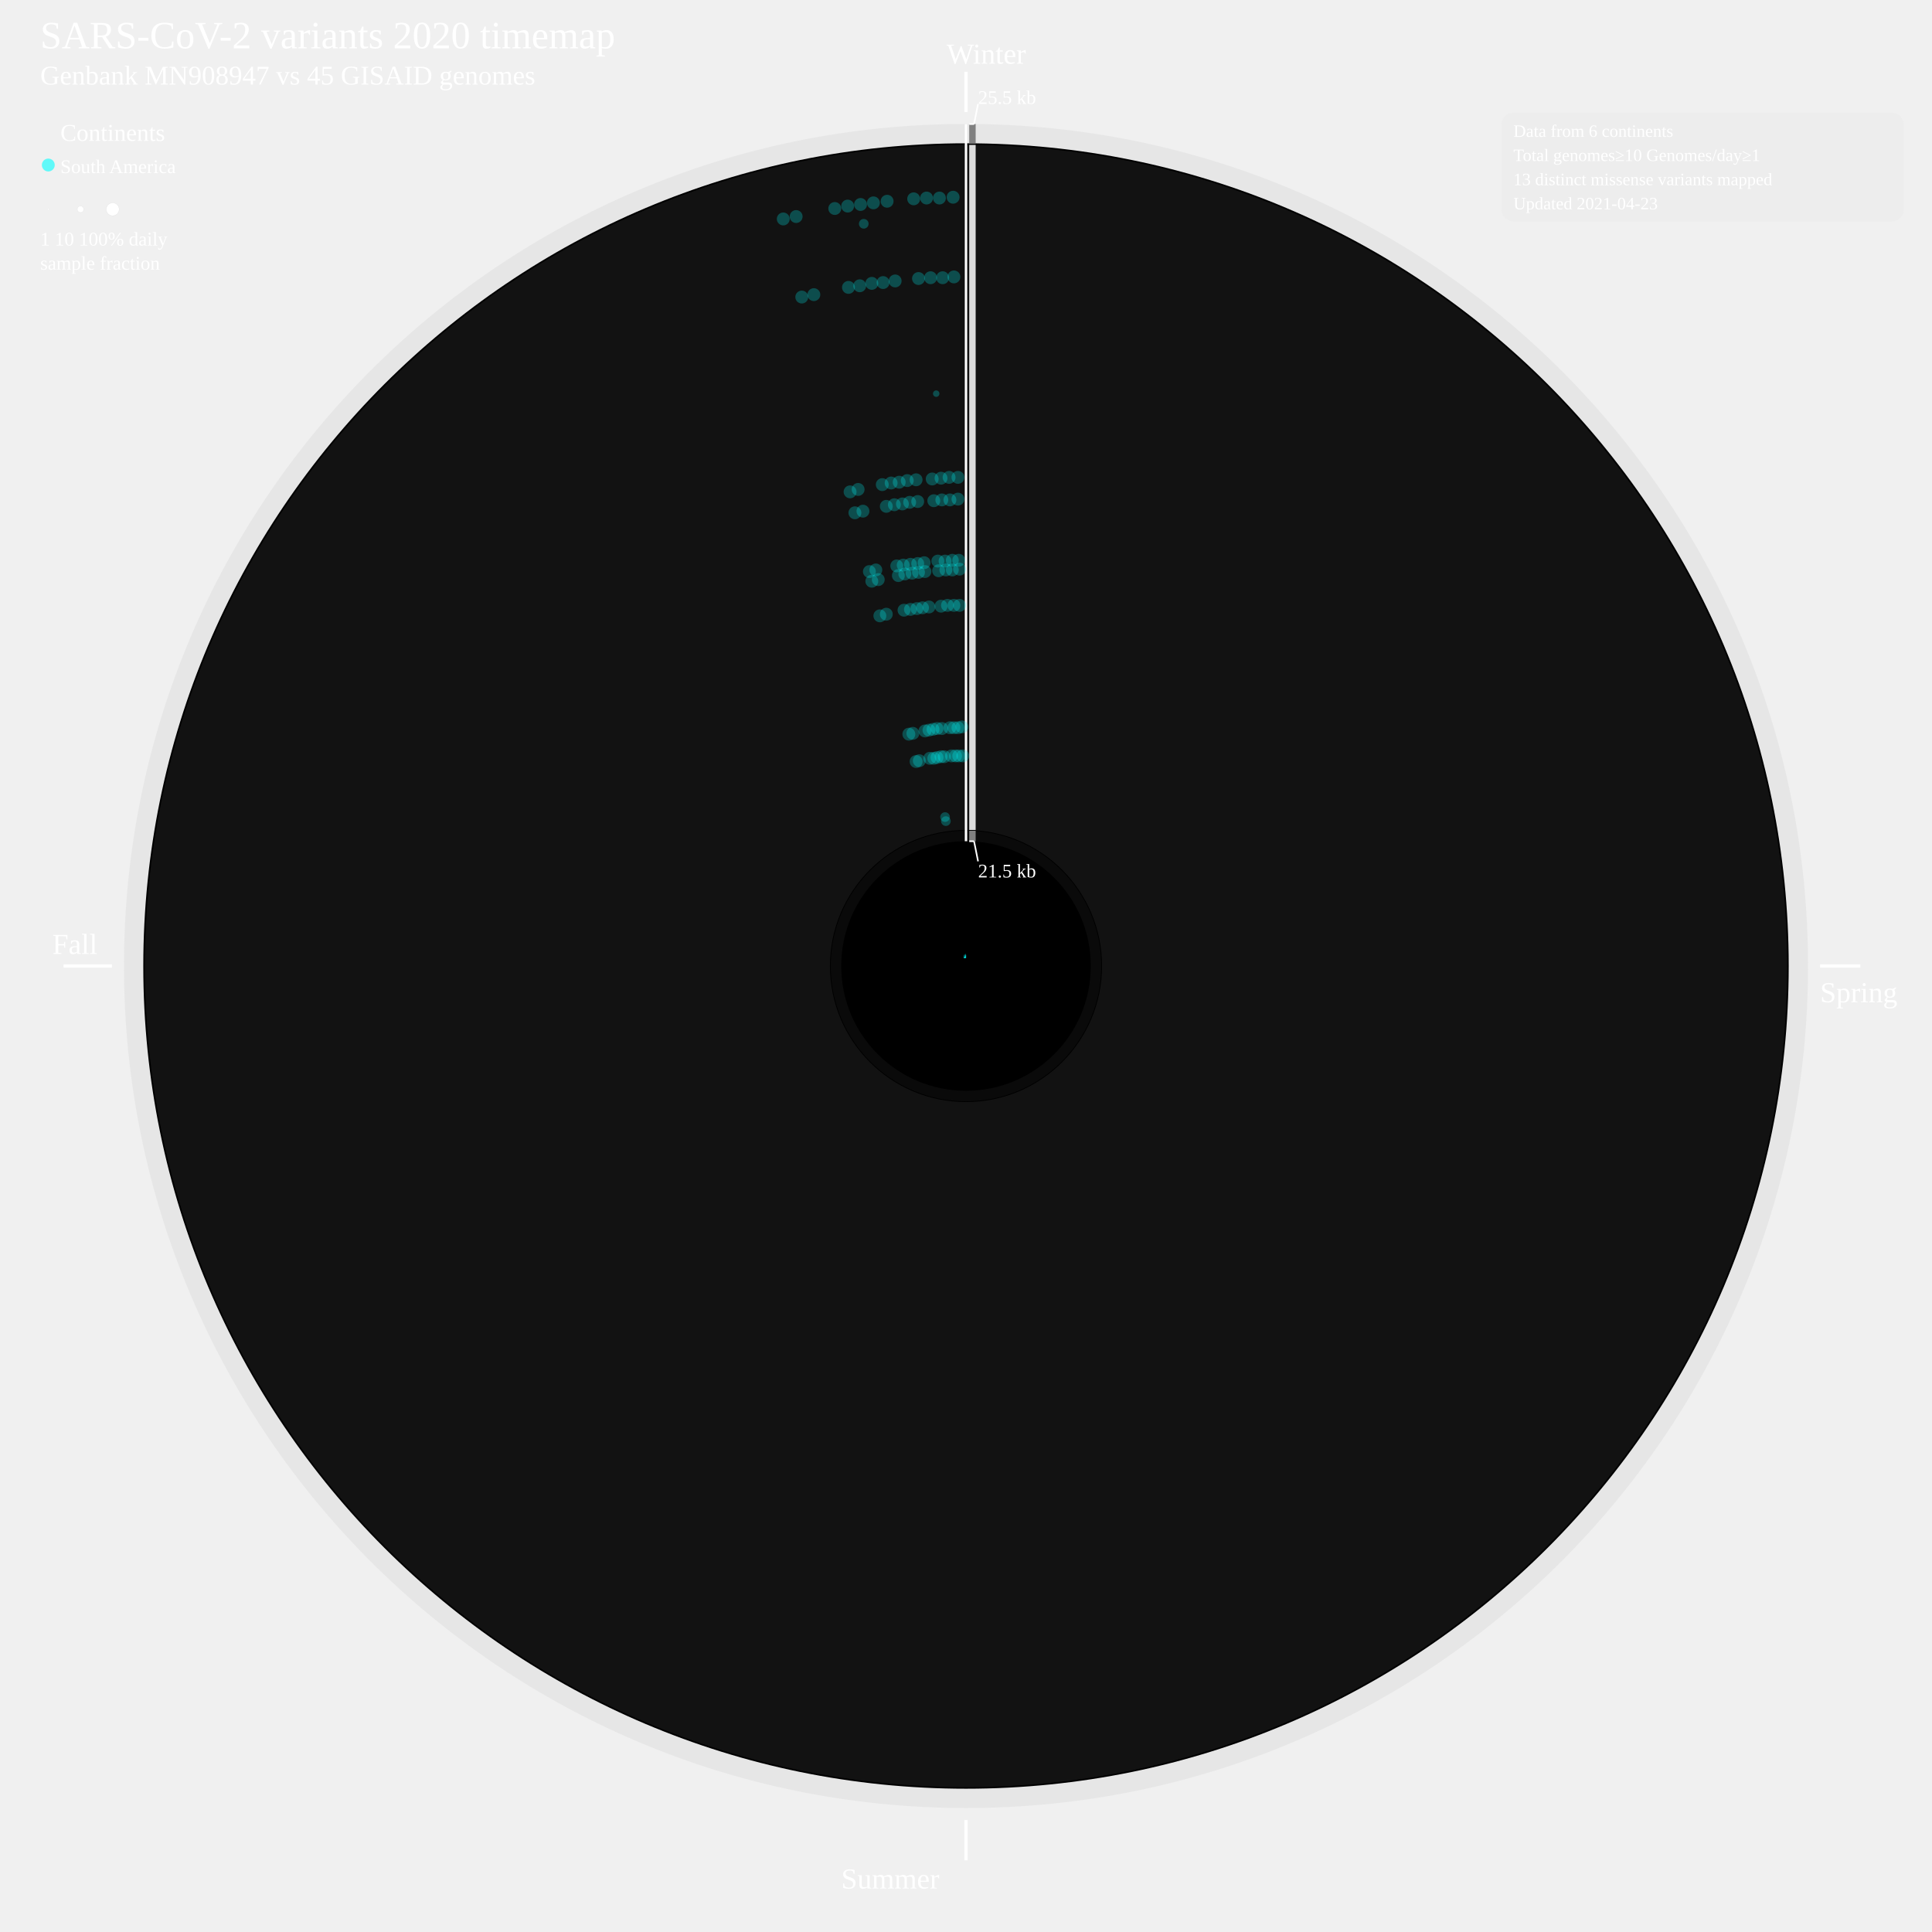
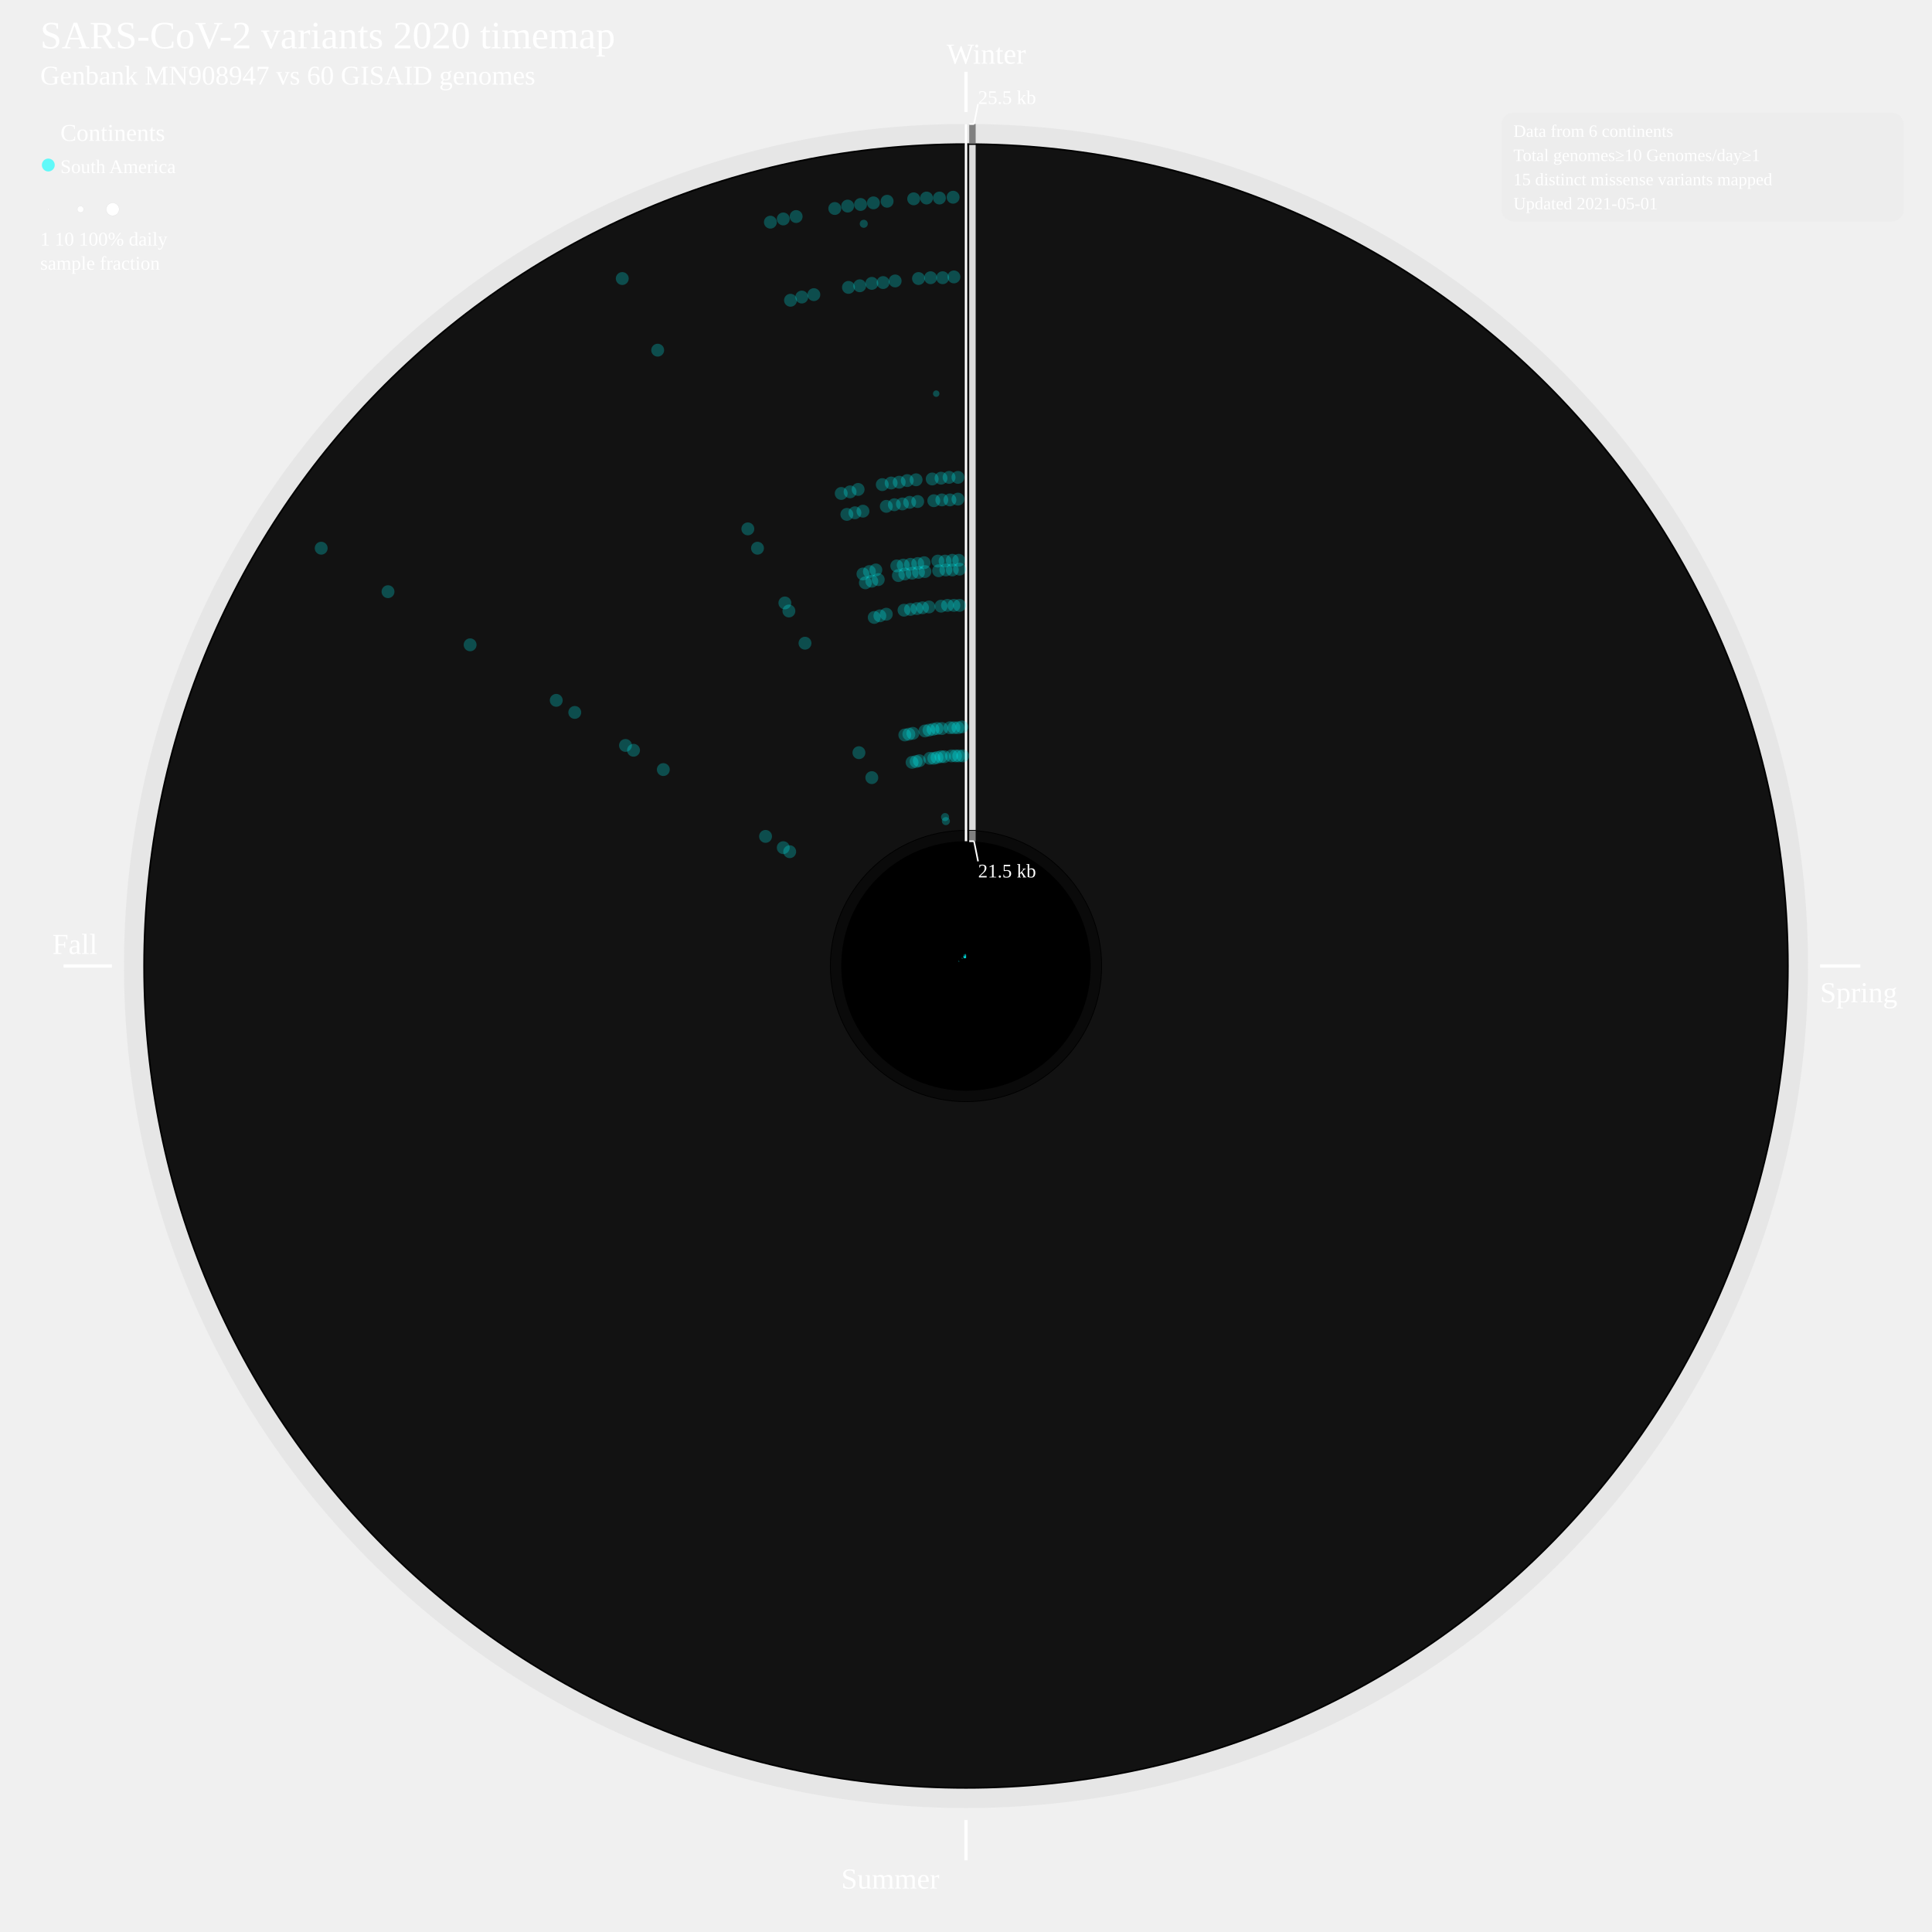
<svg xmlns="http://www.w3.org/2000/svg" width="2400" height="2400" style="background-color:black">
  <defs>
    <style type="text/css">
	.sb {
	stroke-width:0.8;
	stroke-opacity:50%;
	}
	.cv {
	stroke: none;
	fill-opacity:0.25;
	}
	a:link, a:visited {
	cursor: pointer;
	}
	a:hover, a:active {
	outline: dotted 2px yellow;
	}
	g:hover, g:active {
	outline: dotted 2px yellow;
	}
	</style>
  </defs>
  <circle cx="1200" cy="1200" r="1046" style="fill:grey;stroke:black;stroke-width:0;fill-opacity:0.085;" />
  <circle cx="1200" cy="1200" r="1022" style="fill:black;stroke:black;stroke-width:0;fill-opacity:1;" />
  <circle cx="1200" cy="1200" r="1020" style="fill:gainsboro;stroke:black;stroke-width:0;fill-opacity:0.085;" />
  <circle cx="1200" cy="1200" r="169" style="fill:black;stroke:black;stroke-width:0;fill-opacity:1;" />
  <circle cx="1200" cy="1200" r="168" style="fill:grey;stroke:black;stroke-width:0;fill-opacity:0.085;" />
  <circle cx="1200" cy="1200" r="155" style="fill:black;stroke:black;stroke-width:0;fill-opacity:1;" />
  <a href="https://bcgsc.github.io/SARS2/">
    <text font-size="4.0em" x="50" y="60" fill="white">SARS-CoV-2 variants 2020 timemap</text>
  </a>
-   <text font-size="2.8em" x="50" y="105" fill="white">Genbank MN908947 vs 45 GISAID genomes</text>
+   <text font-size="2.8em" x="50" y="105" fill="white">Genbank MN908947 vs 60 GISAID genomes</text>
  <line x1="1200" y1="89.131" x2="1200" y2="139.131" style="stroke:white;stroke-width:4" />
  <text font-size="3.0em" x="1176" y="79.131" fill="white">Winter</text>
  <line x1="2261" y1="1200" x2="2311" y2="1200" style="stroke:white;stroke-width:4" />
  <text font-size="3.0em" x="2261" y="1245" fill="white">Spring</text>
  <line x1="1200" y1="2261" x2="1200" y2="2311" style="stroke:white;stroke-width:4" />
  <text font-size="3.0em" x="1045" y="2346" fill="white">Summer</text>
  <line x1="139" y1="1200" x2="79" y2="1200" style="stroke:white;stroke-width:4" />
  <text font-size="3.0em" x="65" y="1185" fill="white">Fall</text>
  <g>
    <line x1="1208" y1="1045" x2="1208" y2="1032" style="stroke:grey;stroke-width:8" />
  </g>
  <g>
    <line x1="1208" y1="1031" x2="1208" y2="180" style="stroke:gainsboro;stroke-width:8" />
  </g>
  <g>
    <line x1="1208" y1="178" x2="1208" y2="154" style="stroke:grey;stroke-width:8" />
  </g>
  <line x1="1200" y1="154.131" x2="1200" y2="1045" style="stroke:white;stroke-width:3" />
  <line x1="1204" y1="154.131" x2="1210" y2="154.131" style="stroke:white;stroke-width:2" />
  <line x1="1210" y1="154.131" x2="1215" y2="129.131" style="stroke:white;stroke-width:2" />
  <line x1="1204" y1="1045" x2="1210" y2="1045" style="stroke:white;stroke-width:2" />
  <line x1="1210" y1="1045" x2="1215" y2="1070" style="stroke:white;stroke-width:2" />
  <text font-size="2.0em" x="1215" y="129.131" fill="white">25.5 kb</text>
  <text font-size="2.0em" x="1215" y="1090" fill="white">21.5 kb</text>
  <text font-size="2.5em" x="75" y="175" fill="white">Continents</text>
  <circle cx="60" cy="205" r="8" style="fill:cyan;stroke:black;stroke-width:0;fill-opacity:0.6;" />
  <text font-size="2.0em" x="75" y="215" fill="white">South America</text>
  <circle cx="60" cy="260" r="1" style="fill:white;stroke:lightgrey;stroke-width:0.2;" />
  <circle cx="100" cy="260" r="4" style="fill:white;stroke:lightgrey;stroke-width:0.2;" />
  <circle cx="140" cy="260" r="8" style="fill:white;stroke:lightgrey;stroke-width:0.2;" />
  <text font-size="2.0em" x="50" y="305" fill="white">1      10        100% daily</text>
  <text font-size="2.0em" x="50" y="335" fill="white">sample fraction</text>
  <g>
-     <line x1="1197.6" y1="1190.3" x2="1197.3" y2="1189.0" style="stroke:cyan;" class="sb" />
+     <line x1="1191.6" y1="1194.6" x2="1190.5" y2="1193.8" style="stroke:cyan;" class="sb" />
+   </g>
+   <g>
+     <circle cx="981" cy="1058" r="8" style="fill:cyan;" class="cv" />
+   </g>
+   <g>
+     <circle cx="973" cy="1053" r="8" style="fill:cyan;" class="cv" />
+   </g>
+   <g>
+     <circle cx="951" cy="1039" r="8" style="fill:cyan;" class="cv" />
+   </g>
+   <g>
+     <circle cx="824" cy="956" r="8" style="fill:cyan;" class="cv" />
+   </g>
+   <g>
+     <circle cx="787" cy="932" r="8" style="fill:cyan;" class="cv" />
+   </g>
+   <g>
+     <circle cx="777" cy="926" r="8" style="fill:cyan;" class="cv" />
+   </g>
+   <g>
+     <circle cx="714" cy="885" r="8" style="fill:cyan;" class="cv" />
+   </g>
+   <g>
+     <circle cx="691" cy="870" r="8" style="fill:cyan;" class="cv" />
+   </g>
+   <g>
+     <circle cx="584" cy="801" r="8" style="fill:cyan;" class="cv" />
+   </g>
+   <g>
+     <circle cx="482" cy="735" r="8" style="fill:cyan;" class="cv" />
+   </g>
+   <g>
+     <circle cx="399" cy="681" r="8" style="fill:cyan;" class="cv" />
+   </g>
+   <g>
+     <line x1="1195.5" y1="1191.1" x2="1194.9" y2="1189.8" style="stroke:cyan;" class="sb" />
+   </g>
+   <g>
+     <circle cx="1083" cy="966" r="8" style="fill:cyan;" class="cv" />
+   </g>
+   <g>
+     <circle cx="1067" cy="935" r="8" style="fill:cyan;" class="cv" />
+   </g>
+   <g>
+     <circle cx="1000" cy="799" r="8" style="fill:cyan;" class="cv" />
+   </g>
+   <g>
+     <circle cx="980" cy="759" r="8" style="fill:cyan;" class="cv" />
+   </g>
+   <g>
+     <circle cx="975" cy="749" r="8" style="fill:cyan;" class="cv" />
+   </g>
+   <g>
+     <circle cx="941" cy="681" r="8" style="fill:cyan;" class="cv" />
+   </g>
+   <g>
+     <circle cx="929" cy="657" r="8" style="fill:cyan;" class="cv" />
+   </g>
+   <g>
+     <circle cx="817" cy="435" r="8" style="fill:cyan;" class="cv" />
+   </g>
+   <g>
+     <circle cx="773" cy="346" r="8" style="fill:cyan;" class="cv" />
+   </g>
+   <g>
+     <line x1="1197.5" y1="1190.3" x2="1197.1" y2="1189.0" style="stroke:cyan;" class="sb" />
+   </g>
+   <g>
+     <circle cx="1133" cy="947" r="8" style="fill:cyan;" class="cv" />
+   </g>
+   <g>
+     <circle cx="1124" cy="913" r="8" style="fill:cyan;" class="cv" />
+   </g>
+   <g>
+     <circle cx="1086" cy="767" r="8" style="fill:cyan;" class="cv" />
+   </g>
+   <g>
+     <circle cx="1075" cy="724" r="8" style="fill:cyan;" class="cv" />
+   </g>
+   <g>
+     <circle cx="1072" cy="713" r="8" style="fill:cyan;" class="cv" />
+   </g>
+   <g>
+     <circle cx="1052" cy="639" r="8" style="fill:cyan;" class="cv" />
+   </g>
+   <g>
+     <circle cx="1045" cy="613" r="8" style="fill:cyan;" class="cv" />
+   </g>
+   <g>
+     <circle cx="982" cy="373" r="8" style="fill:cyan;" class="cv" />
+   </g>
+   <g>
+     <circle cx="957" cy="276" r="8" style="fill:cyan;" class="cv" />
+   </g>
+   <g>
+     <line x1="1197.6" y1="1190.3" x2="1197.0" y2="1187.7" style="stroke:cyan;" class="sb" />
  </g>
  <g>
    <circle cx="1138" cy="946" r="8" style="fill:cyan;" class="cv" />
  </g>
  <g>
    <circle cx="1129" cy="912" r="8" style="fill:cyan;" class="cv" />
  </g>
  <g>
    <circle cx="1093" cy="765" r="8" style="fill:cyan;" class="cv" />
  </g>
  <g>
    <circle cx="1083" cy="722" r="8" style="fill:cyan;" class="cv" />
  </g>
  <g>
    <circle cx="1080" cy="710" r="8" style="fill:cyan;" class="cv" />
  </g>
  <g>
    <circle cx="1062" cy="637" r="8" style="fill:cyan;" class="cv" />
  </g>
  <g>
    <circle cx="1056" cy="611" r="8" style="fill:cyan;" class="cv" />
  </g>
  <g>
    <circle cx="996" cy="369" r="8" style="fill:cyan;" class="cv" />
  </g>
  <g>
    <circle cx="973" cy="272" r="8" style="fill:cyan;" class="cv" />
  </g>
  <g>
-     <line x1="1197.8" y1="1190.2" x2="1197.3" y2="1188.2" style="stroke:cyan;" class="sb" />
+     <line x1="1197.8" y1="1190.2" x2="1197.2" y2="1187.6" style="stroke:cyan;" class="sb" />
  </g>
  <g>
    <circle cx="1142" cy="945" r="8" style="fill:cyan;" class="cv" />
  </g>
  <g>
    <circle cx="1134" cy="911" r="8" style="fill:cyan;" class="cv" />
  </g>
  <g>
    <circle cx="1101" cy="763" r="8" style="fill:cyan;" class="cv" />
  </g>
  <g>
    <circle cx="1091" cy="720" r="8" style="fill:cyan;" class="cv" />
  </g>
  <g>
    <circle cx="1088" cy="708" r="8" style="fill:cyan;" class="cv" />
  </g>
  <g>
    <circle cx="1072" cy="635" r="8" style="fill:cyan;" class="cv" />
  </g>
  <g>
    <circle cx="1066" cy="608" r="8" style="fill:cyan;" class="cv" />
  </g>
  <g>
    <circle cx="1011" cy="366" r="8" style="fill:cyan;" class="cv" />
  </g>
  <g>
    <circle cx="989" cy="269" r="8" style="fill:cyan;" class="cv" />
  </g>
  <g>
-     <line x1="1198.3" y1="1190.1" x2="1197.7" y2="1186.7" style="stroke:cyan;" class="sb" />
+     <line x1="1198.3" y1="1190.1" x2="1197.6" y2="1186.1" style="stroke:cyan;" class="sb" />
  </g>
  <g>
    <circle cx="1155" cy="942" r="8" style="fill:cyan;" class="cv" />
  </g>
  <g>
    <circle cx="1149" cy="908" r="8" style="fill:cyan;" class="cv" />
  </g>
  <g>
    <circle cx="1123" cy="758" r="8" style="fill:cyan;" class="cv" />
  </g>
  <g>
    <circle cx="1116" cy="715" r="8" style="fill:cyan;" class="cv" />
  </g>
  <g>
    <circle cx="1114" cy="703" r="8" style="fill:cyan;" class="cv" />
  </g>
  <g>
    <circle cx="1101" cy="629" r="8" style="fill:cyan;" class="cv" />
  </g>
  <g>
    <circle cx="1096" cy="602" r="8" style="fill:cyan;" class="cv" />
  </g>
  <g>
    <circle cx="1054" cy="357" r="8" style="fill:cyan;" class="cv" />
  </g>
  <g>
    <circle cx="1037" cy="259" r="8" style="fill:cyan;" class="cv" />
  </g>
  <g>
-     <line x1="1198.5" y1="1190.1" x2="1198.3" y2="1188.8" style="stroke:cyan;" class="sb" />
+     <line x1="1198.5" y1="1190.1" x2="1198.0" y2="1187.4" style="stroke:cyan;" class="sb" />
  </g>
  <g>
    <circle cx="1160" cy="942" r="8" style="fill:cyan;" class="cv" />
  </g>
  <g>
    <circle cx="1154" cy="907" r="8" style="fill:cyan;" class="cv" />
  </g>
  <g>
    <circle cx="1131" cy="757" r="8" style="fill:cyan;" class="cv" />
  </g>
  <g>
    <circle cx="1124" cy="713" r="8" style="fill:cyan;" class="cv" />
  </g>
  <g>
    <circle cx="1122" cy="702" r="8" style="fill:cyan;" class="cv" />
  </g>
  <g>
    <circle cx="1111" cy="627" r="8" style="fill:cyan;" class="cv" />
  </g>
  <g>
    <circle cx="1107" cy="600" r="8" style="fill:cyan;" class="cv" />
  </g>
  <g>
    <circle cx="1068" cy="355" r="8" style="fill:cyan;" class="cv" />
  </g>
  <g>
    <circle cx="1053" cy="256" r="8" style="fill:cyan;" class="cv" />
  </g>
  <g>
-     <line x1="1198.6" y1="1190.1" x2="1198.0" y2="1185.8" style="stroke:cyan;" class="sb" />
-   </g>
-   <g>
-     <circle cx="1175" cy="1020" r="6" style="fill:cyan;" class="cv" />
-   </g>
-   <g>
-     <circle cx="1174" cy="1015" r="6" style="fill:cyan;" class="cv" />
+     <line x1="1198.6" y1="1190.1" x2="1198.0" y2="1185.3" style="stroke:cyan;" class="sb" />
+   </g>
+   <g>
+     <circle cx="1175" cy="1020" r="5" style="fill:cyan;" class="cv" />
+   </g>
+   <g>
+     <circle cx="1174" cy="1015" r="5" style="fill:cyan;" class="cv" />
  </g>
  <g>
    <circle cx="1164" cy="941" r="8" style="fill:cyan;" class="cv" />
  </g>
  <g>
    <circle cx="1159" cy="906" r="8" style="fill:cyan;" class="cv" />
  </g>
  <g>
    <circle cx="1139" cy="756" r="8" style="fill:cyan;" class="cv" />
  </g>
  <g>
    <circle cx="1133" cy="712" r="8" style="fill:cyan;" class="cv" />
  </g>
  <g>
    <circle cx="1131" cy="701" r="8" style="fill:cyan;" class="cv" />
  </g>
  <g>
    <circle cx="1121" cy="626" r="8" style="fill:cyan;" class="cv" />
  </g>
  <g>
    <circle cx="1117" cy="599" r="8" style="fill:cyan;" class="cv" />
  </g>
  <g>
    <circle cx="1083" cy="352" r="8" style="fill:cyan;" class="cv" />
  </g>
  <g>
-     <circle cx="1073" cy="278" r="6" style="fill:cyan;" class="cv" />
+     <circle cx="1073" cy="278" r="5" style="fill:cyan;" class="cv" />
  </g>
  <g>
    <circle cx="1069" cy="254" r="8" style="fill:cyan;" class="cv" />
  </g>
  <g>
    <line x1="1198.8" y1="1190.1" x2="1198.6" y2="1188.7" style="stroke:cyan;" class="sb" />
  </g>
  <g>
    <circle cx="1169" cy="940" r="8" style="fill:cyan;" class="cv" />
  </g>
  <g>
    <circle cx="1164" cy="905" r="8" style="fill:cyan;" class="cv" />
  </g>
  <g>
    <circle cx="1146" cy="755" r="8" style="fill:cyan;" class="cv" />
  </g>
  <g>
    <circle cx="1141" cy="711" r="8" style="fill:cyan;" class="cv" />
  </g>
  <g>
    <circle cx="1140" cy="700" r="8" style="fill:cyan;" class="cv" />
  </g>
  <g>
    <circle cx="1130" cy="624" r="8" style="fill:cyan;" class="cv" />
  </g>
  <g>
    <circle cx="1127" cy="597" r="8" style="fill:cyan;" class="cv" />
  </g>
  <g>
    <circle cx="1097" cy="351" r="8" style="fill:cyan;" class="cv" />
  </g>
  <g>
    <circle cx="1085" cy="252" r="8" style="fill:cyan;" class="cv" />
  </g>
  <g>
    <line x1="1199.0" y1="1190.1" x2="1198.8" y2="1188.7" style="stroke:cyan;" class="sb" />
  </g>
  <g>
    <circle cx="1173" cy="940" r="8" style="fill:cyan;" class="cv" />
  </g>
  <g>
    <circle cx="1170" cy="905" r="8" style="fill:cyan;" class="cv" />
  </g>
  <g>
    <circle cx="1154" cy="754" r="8" style="fill:cyan;" class="cv" />
  </g>
  <g>
    <circle cx="1149" cy="710" r="8" style="fill:cyan;" class="cv" />
  </g>
  <g>
    <circle cx="1148" cy="699" r="8" style="fill:cyan;" class="cv" />
  </g>
  <g>
    <circle cx="1140" cy="623" r="8" style="fill:cyan;" class="cv" />
  </g>
  <g>
    <circle cx="1138" cy="596" r="8" style="fill:cyan;" class="cv" />
  </g>
  <g>
    <circle cx="1112" cy="349" r="8" style="fill:cyan;" class="cv" />
  </g>
  <g>
    <circle cx="1102" cy="250" r="8" style="fill:cyan;" class="cv" />
  </g>
  <g>
    <line x1="1199.3" y1="1190.0" x2="1199.2" y2="1187.9" style="stroke:cyan;" class="sb" />
  </g>
  <g>
    <circle cx="1182" cy="939" r="8" style="fill:cyan;" class="cv" />
  </g>
  <g>
    <circle cx="1180" cy="904" r="8" style="fill:cyan;" class="cv" />
  </g>
  <g>
    <circle cx="1169" cy="753" r="8" style="fill:cyan;" class="cv" />
  </g>
  <g>
    <circle cx="1166" cy="709" r="8" style="fill:cyan;" class="cv" />
  </g>
  <g>
    <circle cx="1165" cy="697" r="8" style="fill:cyan;" class="cv" />
  </g>
  <g>
    <circle cx="1160" cy="622" r="8" style="fill:cyan;" class="cv" />
  </g>
  <g>
    <circle cx="1158" cy="595" r="8" style="fill:cyan;" class="cv" />
  </g>
  <g>
    <circle cx="1141" cy="346" r="8" style="fill:cyan;" class="cv" />
  </g>
  <g>
    <circle cx="1135" cy="247" r="8" style="fill:cyan;" class="cv" />
  </g>
  <g>
    <line x1="1199.5" y1="1190.0" x2="1199.2" y2="1184.9" style="stroke:cyan;" class="sb" />
  </g>
  <g>
    <circle cx="1187" cy="939" r="8" style="fill:cyan;" class="cv" />
  </g>
  <g>
    <circle cx="1185" cy="904" r="8" style="fill:cyan;" class="cv" />
  </g>
  <g>
    <circle cx="1177" cy="752" r="8" style="fill:cyan;" class="cv" />
  </g>
  <g>
    <circle cx="1175" cy="708" r="8" style="fill:cyan;" class="cv" />
  </g>
  <g>
    <circle cx="1174" cy="697" r="8" style="fill:cyan;" class="cv" />
  </g>
  <g>
    <circle cx="1170" cy="621" r="8" style="fill:cyan;" class="cv" />
  </g>
  <g>
    <circle cx="1169" cy="594" r="8" style="fill:cyan;" class="cv" />
  </g>
  <g>
    <circle cx="1163" cy="489" r="4" style="fill:cyan;" class="cv" />
  </g>
  <g>
    <circle cx="1156" cy="345" r="8" style="fill:cyan;" class="cv" />
  </g>
  <g>
    <circle cx="1151" cy="246" r="8" style="fill:cyan;" class="cv" />
  </g>
  <g>
-     <line x1="1199.7" y1="1190.0" x2="1199.5" y2="1186.5" style="stroke:cyan;" class="sb" />
+     <line x1="1199.7" y1="1190.0" x2="1199.5" y2="1186.2" style="stroke:cyan;" class="sb" />
  </g>
  <g>
    <circle cx="1191" cy="939" r="8" style="fill:cyan;" class="cv" />
  </g>
  <g>
    <circle cx="1190" cy="904" r="8" style="fill:cyan;" class="cv" />
  </g>
  <g>
    <circle cx="1185" cy="752" r="8" style="fill:cyan;" class="cv" />
  </g>
  <g>
    <circle cx="1183" cy="708" r="8" style="fill:cyan;" class="cv" />
  </g>
  <g>
    <circle cx="1183" cy="696" r="8" style="fill:cyan;" class="cv" />
  </g>
  <g>
    <circle cx="1180" cy="621" r="8" style="fill:cyan;" class="cv" />
  </g>
  <g>
    <circle cx="1179" cy="593" r="8" style="fill:cyan;" class="cv" />
  </g>
  <g>
    <circle cx="1171" cy="345" r="8" style="fill:cyan;" class="cv" />
  </g>
  <g>
    <circle cx="1167" cy="246" r="8" style="fill:cyan;" class="cv" />
  </g>
  <g>
-     <line x1="1199.8" y1="1190.0" x2="1199.8" y2="1186.2" style="stroke:cyan;" class="sb" />
+     <line x1="1199.8" y1="1190.0" x2="1199.8" y2="1185.9" style="stroke:cyan;" class="sb" />
  </g>
  <g>
    <circle cx="1196" cy="939" r="8" style="fill:cyan;" class="cv" />
  </g>
  <g>
    <circle cx="1195" cy="903" r="8" style="fill:cyan;" class="cv" />
  </g>
  <g>
    <circle cx="1192" cy="752" r="8" style="fill:cyan;" class="cv" />
  </g>
  <g>
    <circle cx="1192" cy="707" r="8" style="fill:cyan;" class="cv" />
  </g>
  <g>
    <circle cx="1191" cy="696" r="8" style="fill:cyan;" class="cv" />
  </g>
  <g>
    <circle cx="1190" cy="620" r="8" style="fill:cyan;" class="cv" />
  </g>
  <g>
    <circle cx="1190" cy="593" r="8" style="fill:cyan;" class="cv" />
  </g>
  <g>
    <circle cx="1185" cy="344" r="8" style="fill:cyan;" class="cv" />
  </g>
  <g>
    <circle cx="1184" cy="245" r="8" style="fill:cyan;" class="cv" />
  </g>
  <rect x="1865" y="140" width="500" height="135" rx="15" style="fill:gainsboro;stroke-width:0;fill-opacity:0.15;" />
  <text font-size="1.8em" x="1880" y="170" fill="white">Data from 6 continents</text>
  <text font-size="1.8em" x="1880" y="200" fill="white">Total genomes≥10  Genomes/day≥1</text>
-   <text font-size="1.8em" x="1880" y="230" fill="white">13 distinct missense variants mapped</text>
-   <text font-size="1.8em" x="1880" y="260" fill="white">Updated 2021-04-23</text>
+   <text font-size="1.8em" x="1880" y="230" fill="white">15 distinct missense variants mapped</text>
+   <text font-size="1.8em" x="1880" y="260" fill="white">Updated 2021-05-01</text>
</svg>
